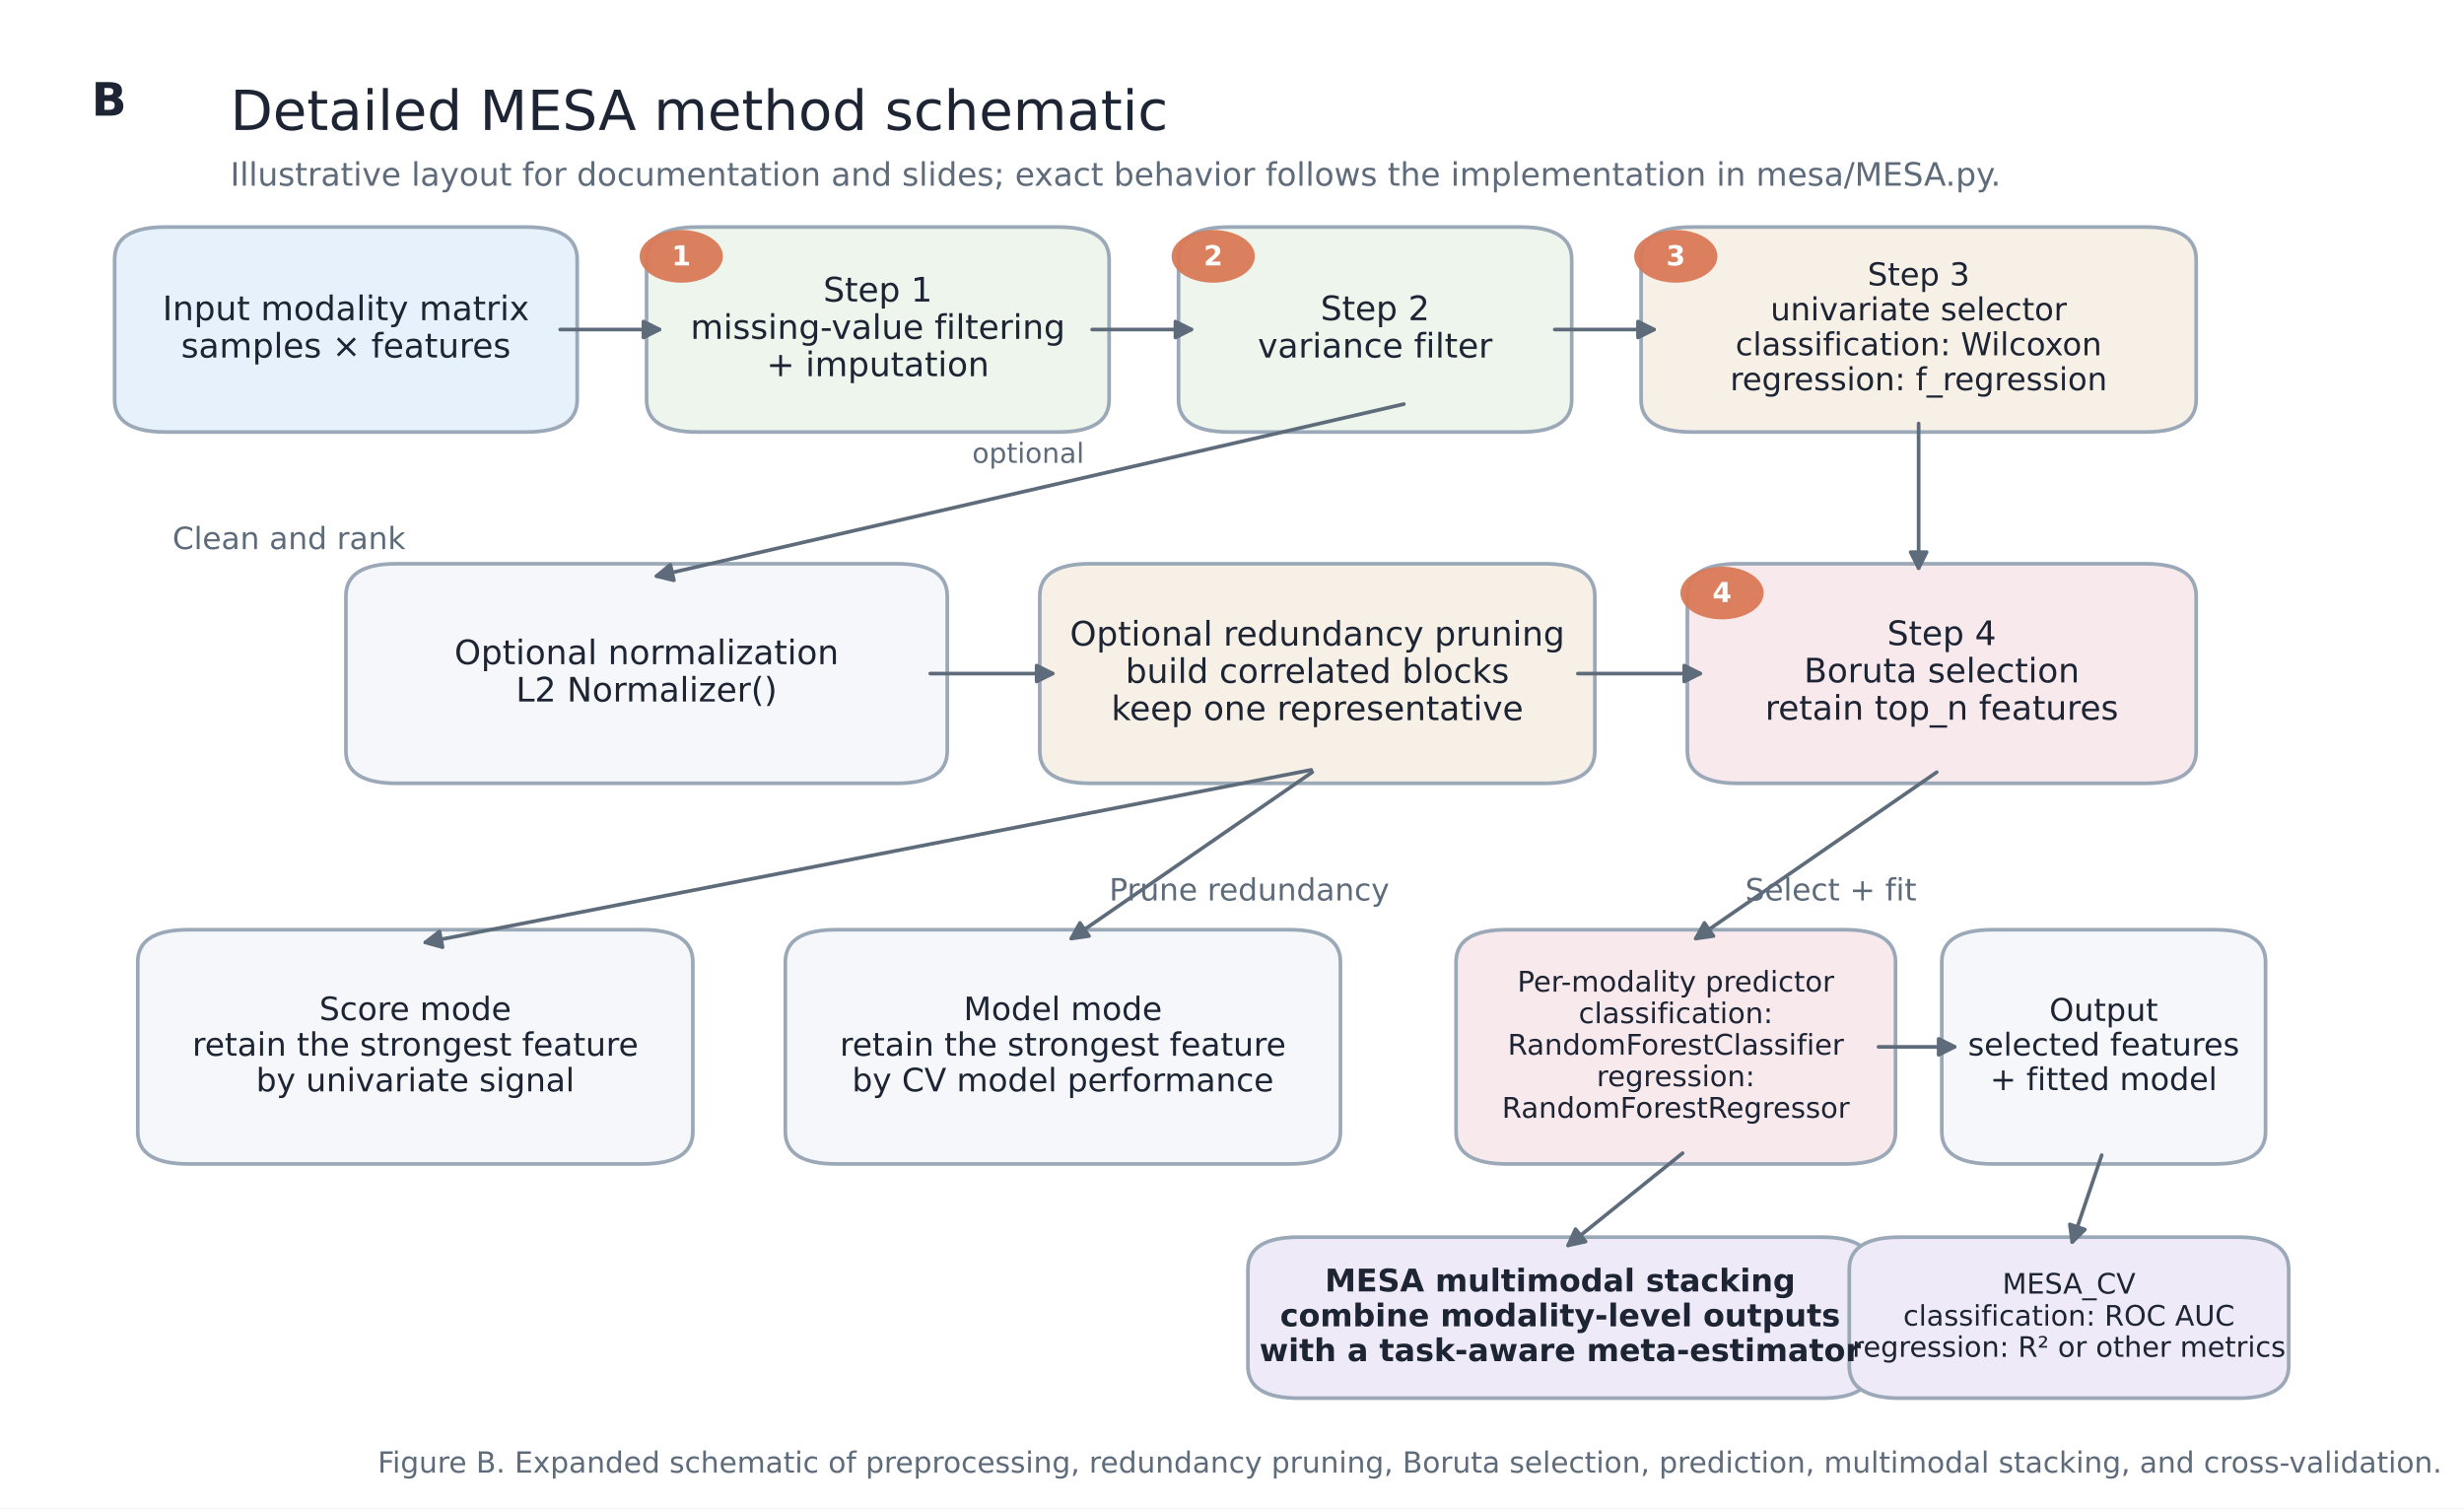
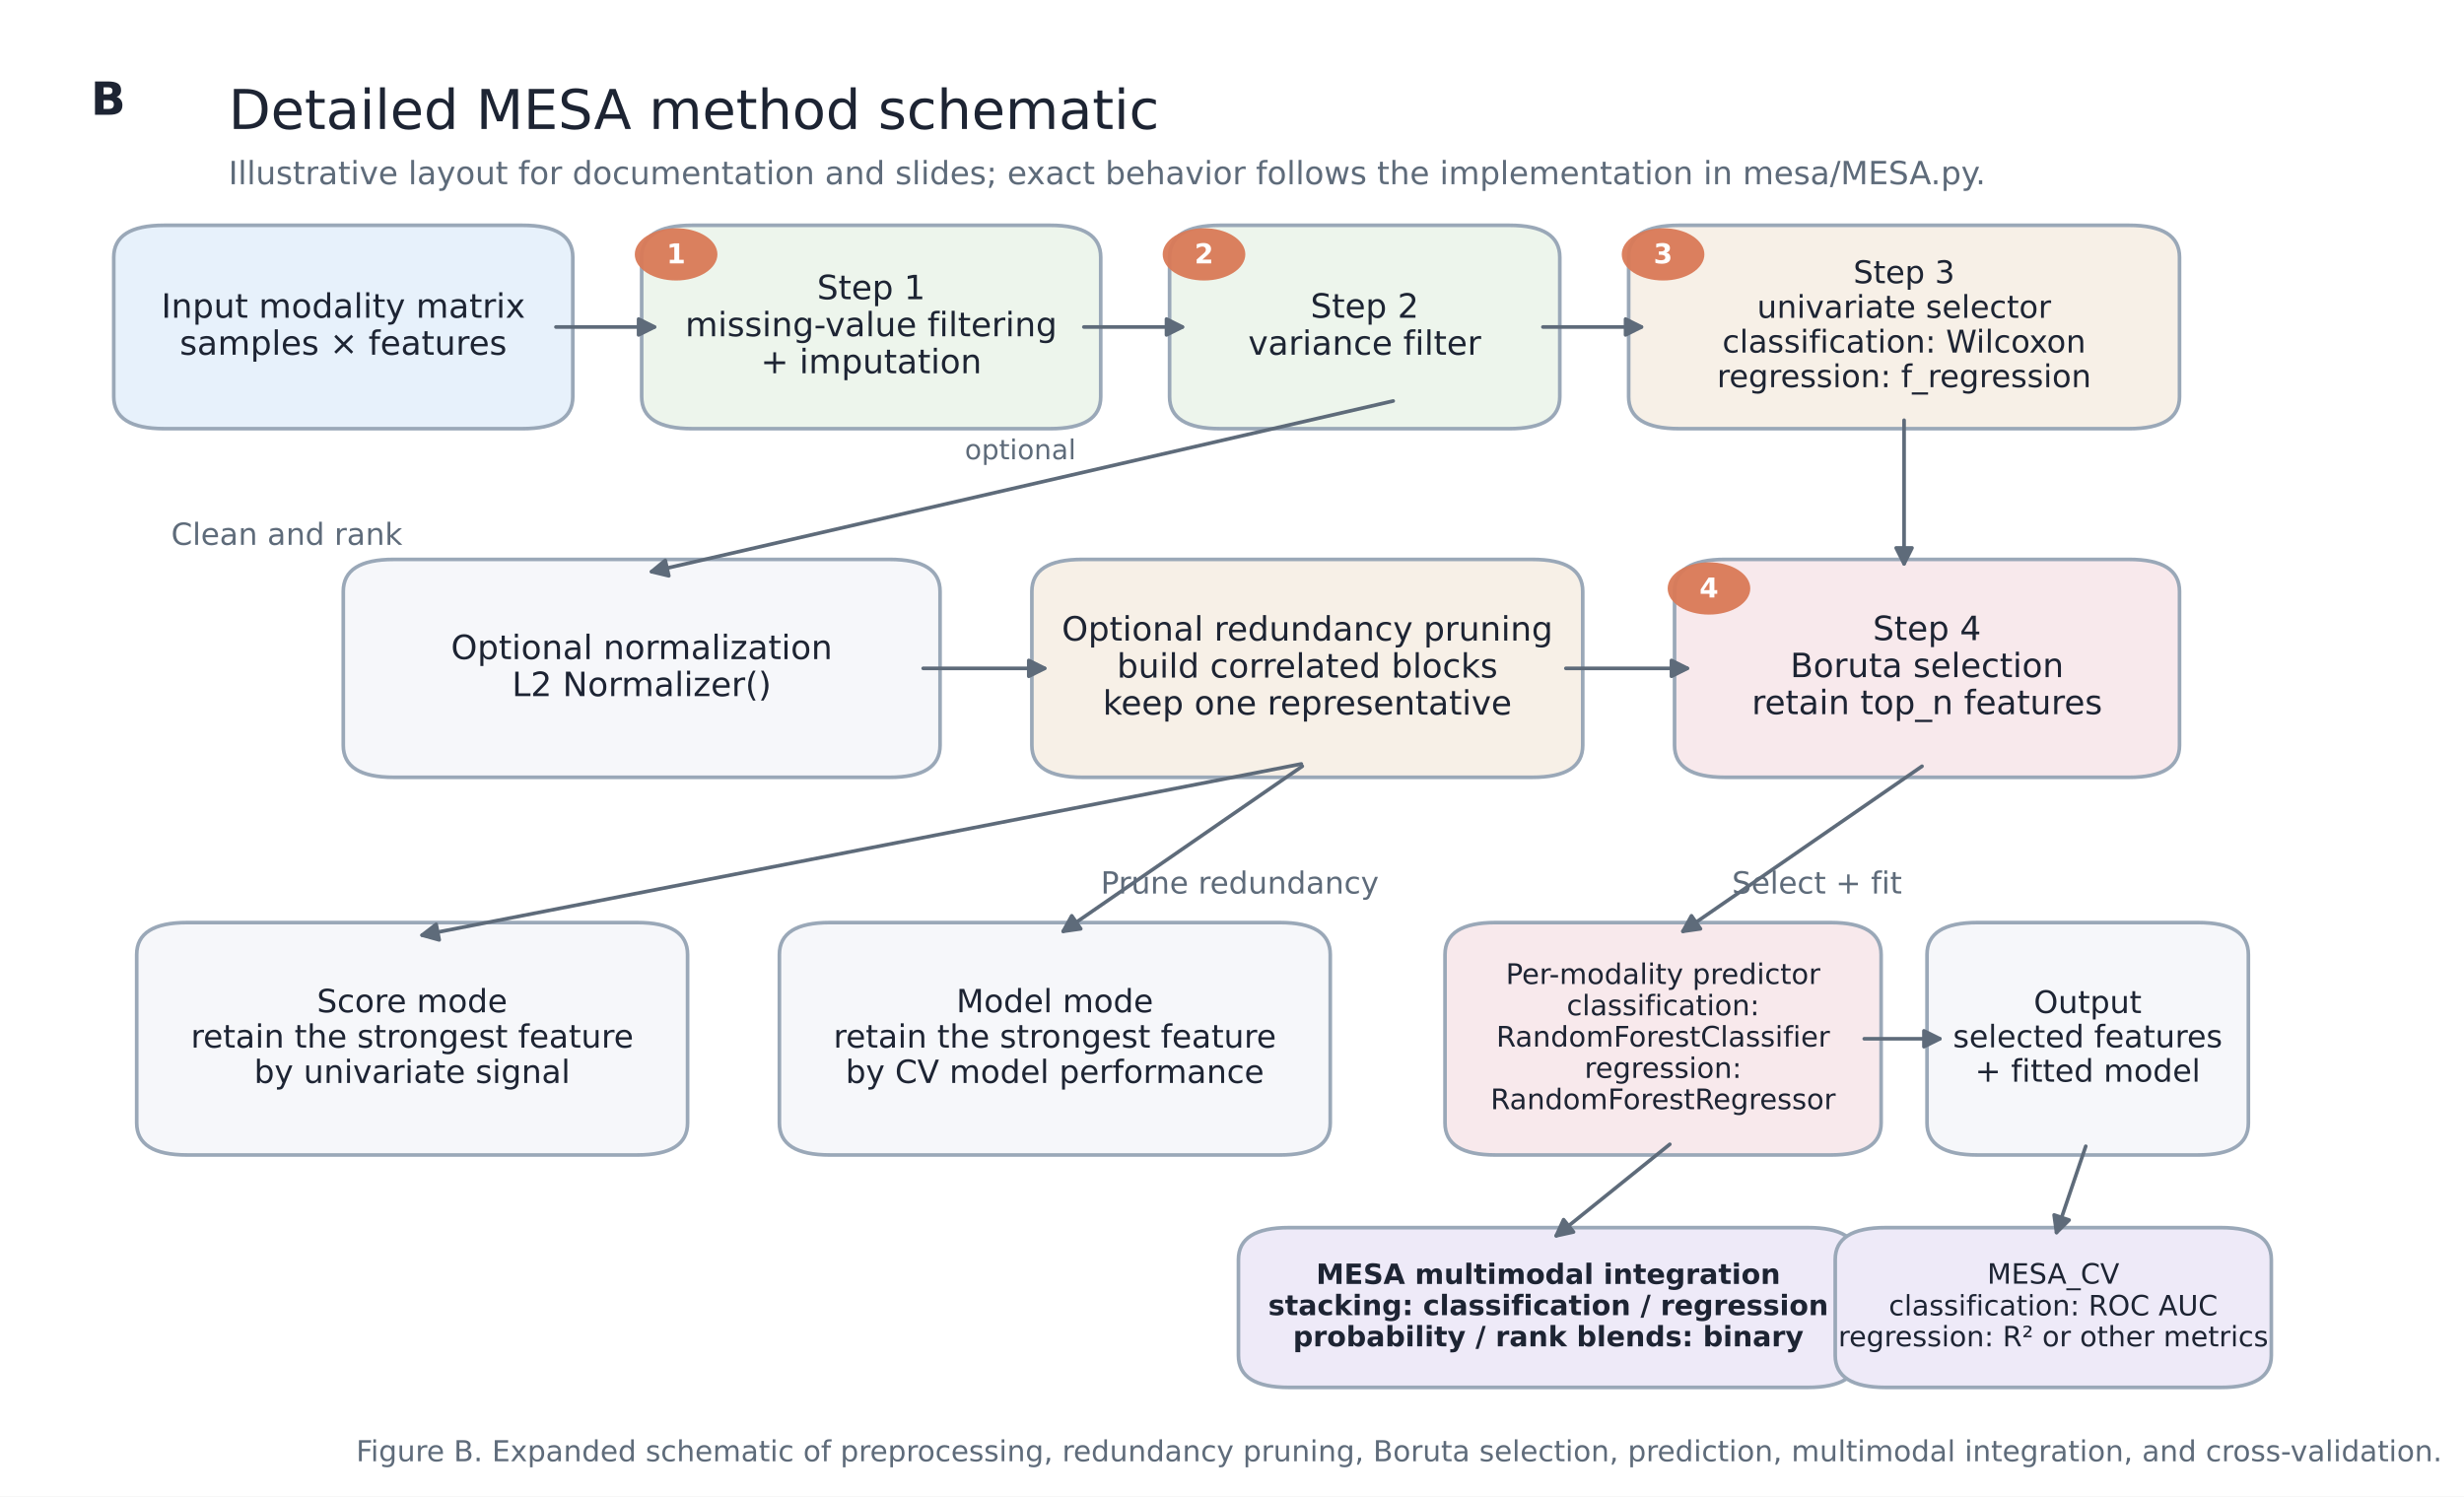
- <svg xmlns="http://www.w3.org/2000/svg" width="802.532pt" height="491.184pt" viewBox="0 0 802.532 491.184" version="1.1">
+ <svg xmlns="http://www.w3.org/2000/svg" width="808.669pt" height="491.184pt" viewBox="0 0 808.669 491.184" version="1.1">
  <defs>
    <style type="text/css">*{stroke-linejoin: round; stroke-linecap: butt}</style>
  </defs>
  <g id="figure_1">
    <g id="patch_1">
-       <path d="M 0 491.184  L 802.532 491.184  L 802.532 0  L 0 0  z " style="fill: #ffffff" />
+       <path d="M 0 491.184 L 808.669 491.184 L 808.669 0 L 0 0 z " style="fill: #ffffff" />
    </g>
    <g id="axes_1">
      <g id="patch_2">
-         <path d="M 53.905 140.7  L 171.419 140.7  Q 187.992 140.7 187.992 130.21  L 187.992 84.439  Q 187.992 73.95 171.419 73.95  L 53.905 73.95  Q 37.332 73.95 37.332 84.439  L 37.332 130.21  Q 37.332 140.7 53.905 140.7  z " clip-path="url(#p88dec23e9e)" style="fill: #e7f1fb; stroke: #9aa8b8; stroke-width: 1.2; stroke-linejoin: miter" />
+         <path d="M 53.905 140.7 L 171.419 140.7 Q 187.992 140.7 187.992 130.21 L 187.992 84.439 Q 187.992 73.95 171.419 73.95 L 53.905 73.95 Q 37.332 73.95 37.332 84.439 L 37.332 130.21 Q 37.332 140.7 53.905 140.7 z " clip-path="url(#p1c2350ceec)" style="fill: #e7f1fb; stroke: #9aa8b8; stroke-width: 1.2; stroke-linejoin: miter" />
      </g>
      <g id="patch_3">
-         <path d="M 227.164 140.7  L 344.678 140.7  Q 361.251 140.7 361.251 130.21  L 361.251 84.439  Q 361.251 73.95 344.678 73.95  L 227.164 73.95  Q 210.591 73.95 210.591 84.439  L 210.591 130.21  Q 210.591 140.7 227.164 140.7  z " clip-path="url(#p88dec23e9e)" style="fill: #edf5ec; stroke: #9aa8b8; stroke-width: 1.2; stroke-linejoin: miter" />
+         <path d="M 227.164 140.7 L 344.678 140.7 Q 361.251 140.7 361.251 130.21 L 361.251 84.439 Q 361.251 73.95 344.678 73.95 L 227.164 73.95 Q 210.591 73.95 210.591 84.439 L 210.591 130.21 Q 210.591 140.7 227.164 140.7 z " clip-path="url(#p1c2350ceec)" style="fill: #edf5ec; stroke: #9aa8b8; stroke-width: 1.2; stroke-linejoin: miter" />
      </g>
      <g id="patch_4">
-         <path d="M 400.423 140.7  L 495.338 140.7  Q 511.911 140.7 511.911 130.21  L 511.911 84.439  Q 511.911 73.95 495.338 73.95  L 400.423 73.95  Q 383.85 73.95 383.85 84.439  L 383.85 130.21  Q 383.85 140.7 400.423 140.7  z " clip-path="url(#p88dec23e9e)" style="fill: #edf5ec; stroke: #9aa8b8; stroke-width: 1.2; stroke-linejoin: miter" />
+         <path d="M 400.423 140.7 L 495.338 140.7 Q 511.911 140.7 511.911 130.21 L 511.911 84.439 Q 511.911 73.95 495.338 73.95 L 400.423 73.95 Q 383.85 73.95 383.85 84.439 L 383.85 130.21 Q 383.85 140.7 400.423 140.7 z " clip-path="url(#p1c2350ceec)" style="fill: #edf5ec; stroke: #9aa8b8; stroke-width: 1.2; stroke-linejoin: miter" />
      </g>
      <g id="patch_5">
-         <path d="M 551.083 140.7  L 698.729 140.7  Q 715.302 140.7 715.302 130.21  L 715.302 84.439  Q 715.302 73.95 698.729 73.95  L 551.083 73.95  Q 534.51 73.95 534.51 84.439  L 534.51 130.21  Q 534.51 140.7 551.083 140.7  z " clip-path="url(#p88dec23e9e)" style="fill: #f7f0e7; stroke: #9aa8b8; stroke-width: 1.2; stroke-linejoin: miter" />
+         <path d="M 551.083 140.7 L 698.729 140.7 Q 715.302 140.7 715.302 130.21 L 715.302 84.439 Q 715.302 73.95 698.729 73.95 L 551.083 73.95 Q 534.51 73.95 534.51 84.439 L 534.51 130.21 Q 534.51 140.7 551.083 140.7 z " clip-path="url(#p1c2350ceec)" style="fill: #f7f0e7; stroke: #9aa8b8; stroke-width: 1.2; stroke-linejoin: miter" />
      </g>
      <g id="patch_6">
-         <path d="M 129.235 255.128  L 291.947 255.128  Q 308.52 255.128 308.52 244.638  L 308.52 194.099  Q 308.52 183.61 291.947 183.61  L 129.235 183.61  Q 112.662 183.61 112.662 194.099  L 112.662 244.638  Q 112.662 255.128 129.235 255.128  z " clip-path="url(#p88dec23e9e)" style="fill: #f6f7fa; stroke: #9aa8b8; stroke-width: 1.2; stroke-linejoin: miter" />
+         <path d="M 129.235 255.128 L 291.947 255.128 Q 308.52 255.128 308.52 244.638 L 308.52 194.099 Q 308.52 183.61 291.947 183.61 L 129.235 183.61 Q 112.662 183.61 112.662 194.099 L 112.662 244.638 Q 112.662 255.128 129.235 255.128 z " clip-path="url(#p1c2350ceec)" style="fill: #f6f7fa; stroke: #9aa8b8; stroke-width: 1.2; stroke-linejoin: miter" />
      </g>
      <g id="patch_7">
-         <path d="M 355.225 255.128  L 502.871 255.128  Q 519.444 255.128 519.444 244.638  L 519.444 194.099  Q 519.444 183.61 502.871 183.61  L 355.225 183.61  Q 338.652 183.61 338.652 194.099  L 338.652 244.638  Q 338.652 255.128 355.225 255.128  z " clip-path="url(#p88dec23e9e)" style="fill: #f7f0e7; stroke: #9aa8b8; stroke-width: 1.2; stroke-linejoin: miter" />
+         <path d="M 355.225 255.128 L 502.871 255.128 Q 519.444 255.128 519.444 244.638 L 519.444 194.099 Q 519.444 183.61 502.871 183.61 L 355.225 183.61 Q 338.652 183.61 338.652 194.099 L 338.652 244.638 Q 338.652 255.128 355.225 255.128 z " clip-path="url(#p1c2350ceec)" style="fill: #f7f0e7; stroke: #9aa8b8; stroke-width: 1.2; stroke-linejoin: miter" />
      </g>
      <g id="patch_8">
-         <path d="M 566.149 255.128  L 698.729 255.128  Q 715.302 255.128 715.302 244.638  L 715.302 194.099  Q 715.302 183.61 698.729 183.61  L 566.149 183.61  Q 549.576 183.61 549.576 194.099  L 549.576 244.638  Q 549.576 255.128 566.149 255.128  z " clip-path="url(#p88dec23e9e)" style="fill: #f8e9ec; stroke: #9aa8b8; stroke-width: 1.2; stroke-linejoin: miter" />
+         <path d="M 566.149 255.128 L 698.729 255.128 Q 715.302 255.128 715.302 244.638 L 715.302 194.099 Q 715.302 183.61 698.729 183.61 L 566.149 183.61 Q 549.576 183.61 549.576 194.099 L 549.576 244.638 Q 549.576 255.128 566.149 255.128 z " clip-path="url(#p1c2350ceec)" style="fill: #f8e9ec; stroke: #9aa8b8; stroke-width: 1.2; stroke-linejoin: miter" />
      </g>
      <g id="patch_9">
-         <path d="M 61.438 379.092  L 209.084 379.092  Q 225.657 379.092 225.657 368.602  L 225.657 313.295  Q 225.657 302.806 209.084 302.806  L 61.438 302.806  Q 44.865 302.806 44.865 313.295  L 44.865 368.602  Q 44.865 379.092 61.438 379.092  z " clip-path="url(#p88dec23e9e)" style="fill: #f6f7fa; stroke: #9aa8b8; stroke-width: 1.2; stroke-linejoin: miter" />
+         <path d="M 61.438 379.092 L 209.084 379.092 Q 225.657 379.092 225.657 368.602 L 225.657 313.295 Q 225.657 302.806 209.084 302.806 L 61.438 302.806 Q 44.865 302.806 44.865 313.295 L 44.865 368.602 Q 44.865 379.092 61.438 379.092 z " clip-path="url(#p1c2350ceec)" style="fill: #f6f7fa; stroke: #9aa8b8; stroke-width: 1.2; stroke-linejoin: miter" />
      </g>
      <g id="patch_10">
-         <path d="M 272.362 379.092  L 420.008 379.092  Q 436.581 379.092 436.581 368.602  L 436.581 313.295  Q 436.581 302.806 420.008 302.806  L 272.362 302.806  Q 255.789 302.806 255.789 313.295  L 255.789 368.602  Q 255.789 379.092 272.362 379.092  z " clip-path="url(#p88dec23e9e)" style="fill: #f6f7fa; stroke: #9aa8b8; stroke-width: 1.2; stroke-linejoin: miter" />
+         <path d="M 272.362 379.092 L 420.008 379.092 Q 436.581 379.092 436.581 368.602 L 436.581 313.295 Q 436.581 302.806 420.008 302.806 L 272.362 302.806 Q 255.789 302.806 255.789 313.295 L 255.789 368.602 Q 255.789 379.092 272.362 379.092 z " clip-path="url(#p1c2350ceec)" style="fill: #f6f7fa; stroke: #9aa8b8; stroke-width: 1.2; stroke-linejoin: miter" />
      </g>
      <g id="patch_11">
-         <path d="M 490.819 379.092  L 600.8 379.092  Q 617.373 379.092 617.373 368.602  L 617.373 313.295  Q 617.373 302.806 600.8 302.806  L 490.819 302.806  Q 474.246 302.806 474.246 313.295  L 474.246 368.602  Q 474.246 379.092 490.819 379.092  z " clip-path="url(#p88dec23e9e)" style="fill: #f8e9ec; stroke: #9aa8b8; stroke-width: 1.2; stroke-linejoin: miter" />
+         <path d="M 490.819 379.092 L 600.8 379.092 Q 617.373 379.092 617.373 368.602 L 617.373 313.295 Q 617.373 302.806 600.8 302.806 L 490.819 302.806 Q 474.246 302.806 474.246 313.295 L 474.246 368.602 Q 474.246 379.092 490.819 379.092 z " clip-path="url(#p1c2350ceec)" style="fill: #f8e9ec; stroke: #9aa8b8; stroke-width: 1.2; stroke-linejoin: miter" />
      </g>
      <g id="patch_12">
-         <path d="M 649.012 379.092  L 721.328 379.092  Q 737.901 379.092 737.901 368.602  L 737.901 313.295  Q 737.901 302.806 721.328 302.806  L 649.012 302.806  Q 632.439 302.806 632.439 313.295  L 632.439 368.602  Q 632.439 379.092 649.012 379.092  z " clip-path="url(#p88dec23e9e)" style="fill: #f6f7fa; stroke: #9aa8b8; stroke-width: 1.2; stroke-linejoin: miter" />
+         <path d="M 649.012 379.092 L 721.328 379.092 Q 737.901 379.092 737.901 368.602 L 737.901 313.295 Q 737.901 302.806 721.328 302.806 L 649.012 302.806 Q 632.439 302.806 632.439 313.295 L 632.439 368.602 Q 632.439 379.092 649.012 379.092 z " clip-path="url(#p1c2350ceec)" style="fill: #f6f7fa; stroke: #9aa8b8; stroke-width: 1.2; stroke-linejoin: miter" />
      </g>
      <g id="patch_13">
-         <path d="M 423.022 455.377  L 593.267 455.377  Q 609.84 455.377 609.84 444.888  L 609.84 413.42  Q 609.84 402.931 593.267 402.931  L 423.022 402.931  Q 406.449 402.931 406.449 413.42  L 406.449 444.888  Q 406.449 455.377 423.022 455.377  z " clip-path="url(#p88dec23e9e)" style="fill: #eeeaf8; stroke: #9aa8b8; stroke-width: 1.2; stroke-linejoin: miter" />
+         <path d="M 423.022 455.377 L 593.267 455.377 Q 609.84 455.377 609.84 444.888 L 609.84 413.42 Q 609.84 402.931 593.267 402.931 L 423.022 402.931 Q 406.449 402.931 406.449 413.42 L 406.449 444.888 Q 406.449 455.377 423.022 455.377 z " clip-path="url(#p1c2350ceec)" style="fill: #eeeaf8; stroke: #9aa8b8; stroke-width: 1.2; stroke-linejoin: miter" />
      </g>
      <g id="patch_14">
-         <path d="M 618.88 455.377  L 728.861 455.377  Q 745.434 455.377 745.434 444.888  L 745.434 413.42  Q 745.434 402.931 728.861 402.931  L 618.88 402.931  Q 602.307 402.931 602.307 413.42  L 602.307 444.888  Q 602.307 455.377 618.88 455.377  z " clip-path="url(#p88dec23e9e)" style="fill: #eeeaf8; stroke: #9aa8b8; stroke-width: 1.2; stroke-linejoin: miter" />
+         <path d="M 618.88 455.377 L 728.861 455.377 Q 745.434 455.377 745.434 444.888 L 745.434 413.42 Q 745.434 402.931 728.861 402.931 L 618.88 402.931 Q 602.307 402.931 602.307 413.42 L 602.307 444.888 Q 602.307 455.377 618.88 455.377 z " clip-path="url(#p1c2350ceec)" style="fill: #eeeaf8; stroke: #9aa8b8; stroke-width: 1.2; stroke-linejoin: miter" />
      </g>
      <g id="patch_15">
-         <path d="M 221.891 92.068  C 225.486 92.068 228.936 91.163 231.478 89.554  C 234.021 87.945 235.45 85.761 235.45 83.485  C 235.45 81.209 234.021 79.026 231.478 77.417  C 228.936 75.808 225.486 74.903 221.891 74.903  C 218.295 74.903 214.845 75.808 212.303 77.417  C 209.76 79.026 208.331 81.209 208.331 83.485  C 208.331 85.761 209.76 87.945 212.303 89.554  C 214.845 91.163 218.295 92.068 221.891 92.068  z " clip-path="url(#p88dec23e9e)" style="fill: #d97a57; opacity: 0.95" />
+         <path d="M 221.891 92.068 C 225.486 92.068 228.936 91.163 231.478 89.554 C 234.021 87.945 235.45 85.761 235.45 83.485 C 235.45 81.209 234.021 79.026 231.478 77.417 C 228.936 75.808 225.486 74.903 221.891 74.903 C 218.295 74.903 214.845 75.808 212.303 77.417 C 209.76 79.026 208.331 81.209 208.331 83.485 C 208.331 85.761 209.76 87.945 212.303 89.554 C 214.845 91.163 218.295 92.068 221.891 92.068 z " clip-path="url(#p1c2350ceec)" style="fill: #d97a57; opacity: 0.95" />
      </g>
      <g id="patch_16">
-         <path d="M 395.149 92.068  C 398.745 92.068 402.195 91.163 404.737 89.554  C 407.28 87.945 408.709 85.761 408.709 83.485  C 408.709 81.209 407.28 79.026 404.737 77.417  C 402.195 75.808 398.745 74.903 395.149 74.903  C 391.554 74.903 388.104 75.808 385.562 77.417  C 383.019 79.026 381.59 81.209 381.59 83.485  C 381.59 85.761 383.019 87.945 385.562 89.554  C 388.104 91.163 391.554 92.068 395.149 92.068  z " clip-path="url(#p88dec23e9e)" style="fill: #d97a57; opacity: 0.95" />
+         <path d="M 395.149 92.068 C 398.745 92.068 402.195 91.163 404.737 89.554 C 407.28 87.945 408.709 85.761 408.709 83.485 C 408.709 81.209 407.28 79.026 404.737 77.417 C 402.195 75.808 398.745 74.903 395.149 74.903 C 391.554 74.903 388.104 75.808 385.562 77.417 C 383.019 79.026 381.59 81.209 381.59 83.485 C 381.59 85.761 383.019 87.945 385.562 89.554 C 388.104 91.163 391.554 92.068 395.149 92.068 z " clip-path="url(#p1c2350ceec)" style="fill: #d97a57; opacity: 0.95" />
      </g>
      <g id="patch_17">
-         <path d="M 545.809 92.068  C 549.405 92.068 552.855 91.163 555.397 89.554  C 557.94 87.945 559.369 85.761 559.369 83.485  C 559.369 81.209 557.94 79.026 555.397 77.417  C 552.855 75.808 549.405 74.903 545.809 74.903  C 542.214 74.903 538.764 75.808 536.222 77.417  C 533.679 79.026 532.25 81.209 532.25 83.485  C 532.25 85.761 533.679 87.945 536.222 89.554  C 538.764 91.163 542.214 92.068 545.809 92.068  z " clip-path="url(#p88dec23e9e)" style="fill: #d97a57; opacity: 0.95" />
+         <path d="M 545.809 92.068 C 549.405 92.068 552.855 91.163 555.397 89.554 C 557.94 87.945 559.369 85.761 559.369 83.485 C 559.369 81.209 557.94 79.026 555.397 77.417 C 552.855 75.808 549.405 74.903 545.809 74.903 C 542.214 74.903 538.764 75.808 536.222 77.417 C 533.679 79.026 532.25 81.209 532.25 83.485 C 532.25 85.761 533.679 87.945 536.222 89.554 C 538.764 91.163 542.214 92.068 545.809 92.068 z " clip-path="url(#p1c2350ceec)" style="fill: #d97a57; opacity: 0.95" />
      </g>
      <g id="patch_18">
-         <path d="M 560.875 201.728  C 564.471 201.728 567.921 200.824 570.463 199.214  C 573.006 197.605 574.435 195.422 574.435 193.146  C 574.435 190.87 573.006 188.687 570.463 187.077  C 567.921 185.468 564.471 184.564 560.875 184.564  C 557.28 184.564 553.83 185.468 551.288 187.077  C 548.745 188.687 547.316 190.87 547.316 193.146  C 547.316 195.422 548.745 197.605 551.288 199.214  C 553.83 200.824 557.28 201.728 560.875 201.728  z " clip-path="url(#p88dec23e9e)" style="fill: #d97a57; opacity: 0.95" />
+         <path d="M 560.875 201.728 C 564.471 201.728 567.921 200.824 570.463 199.214 C 573.006 197.605 574.435 195.422 574.435 193.146 C 574.435 190.87 573.006 188.687 570.463 187.077 C 567.921 185.468 564.471 184.564 560.875 184.564 C 557.28 184.564 553.83 185.468 551.288 187.077 C 548.745 188.687 547.316 190.87 547.316 193.146 C 547.316 195.422 548.745 197.605 551.288 199.214 C 553.83 200.824 557.28 201.728 560.875 201.728 z " clip-path="url(#p1c2350ceec)" style="fill: #d97a57; opacity: 0.95" />
      </g>
      <g id="patch_19">
-         <path d="M 182.459 107.325  Q 199.292 107.325 214.784 107.325  " clip-path="url(#p88dec23e9e)" style="fill: none; stroke: #5e6b7a; stroke-width: 1.2; stroke-linecap: round" />
-         <path d="M 209.584 104.725  L 214.784 107.325  L 209.584 109.925  z " clip-path="url(#p88dec23e9e)" style="fill: #5e6b7a; stroke: #5e6b7a; stroke-width: 1.2; stroke-linecap: round" />
+         <path d="M 182.459 107.325 Q 199.292 107.325 214.784 107.325 " clip-path="url(#p1c2350ceec)" style="fill: none; stroke: #5e6b7a; stroke-width: 1.2; stroke-linecap: round" />
+         <path d="M 209.584 104.725 L 214.784 107.325 L 209.584 109.925 z " clip-path="url(#p1c2350ceec)" style="fill: #5e6b7a; stroke: #5e6b7a; stroke-width: 1.2; stroke-linecap: round" />
      </g>
      <g id="patch_20">
-         <path d="M 355.718 107.325  Q 372.551 107.325 388.043 107.325  " clip-path="url(#p88dec23e9e)" style="fill: none; stroke: #5e6b7a; stroke-width: 1.2; stroke-linecap: round" />
-         <path d="M 382.843 104.725  L 388.043 107.325  L 382.843 109.925  z " clip-path="url(#p88dec23e9e)" style="fill: #5e6b7a; stroke: #5e6b7a; stroke-width: 1.2; stroke-linecap: round" />
+         <path d="M 355.718 107.325 Q 372.551 107.325 388.043 107.325 " clip-path="url(#p1c2350ceec)" style="fill: none; stroke: #5e6b7a; stroke-width: 1.2; stroke-linecap: round" />
+         <path d="M 382.843 104.725 L 388.043 107.325 L 382.843 109.925 z " clip-path="url(#p1c2350ceec)" style="fill: #5e6b7a; stroke: #5e6b7a; stroke-width: 1.2; stroke-linecap: round" />
      </g>
      <g id="patch_21">
-         <path d="M 506.378 107.325  Q 523.211 107.325 538.703 107.325  " clip-path="url(#p88dec23e9e)" style="fill: none; stroke: #5e6b7a; stroke-width: 1.2; stroke-linecap: round" />
-         <path d="M 533.503 104.725  L 538.703 107.325  L 533.503 109.925  z " clip-path="url(#p88dec23e9e)" style="fill: #5e6b7a; stroke: #5e6b7a; stroke-width: 1.2; stroke-linecap: round" />
+         <path d="M 506.378 107.325 Q 523.211 107.325 538.703 107.325 " clip-path="url(#p1c2350ceec)" style="fill: none; stroke: #5e6b7a; stroke-width: 1.2; stroke-linecap: round" />
+         <path d="M 533.503 104.725 L 538.703 107.325 L 533.503 109.925 z " clip-path="url(#p1c2350ceec)" style="fill: #5e6b7a; stroke: #5e6b7a; stroke-width: 1.2; stroke-linecap: round" />
      </g>
      <g id="patch_22">
-         <path d="M 624.906 137.932  Q 624.906 162.156 624.906 185.038  " clip-path="url(#p88dec23e9e)" style="fill: none; stroke: #5e6b7a; stroke-width: 1.2; stroke-linecap: round" />
-         <path d="M 627.506 179.838  L 624.906 185.038  L 622.306 179.838  z " clip-path="url(#p88dec23e9e)" style="fill: #5e6b7a; stroke: #5e6b7a; stroke-width: 1.2; stroke-linecap: round" />
+         <path d="M 624.906 137.932 Q 624.906 162.156 624.906 185.038 " clip-path="url(#p1c2350ceec)" style="fill: none; stroke: #5e6b7a; stroke-width: 1.2; stroke-linecap: round" />
+         <path d="M 627.506 179.838 L 624.906 185.038 L 622.306 179.838 z " clip-path="url(#p1c2350ceec)" style="fill: #5e6b7a; stroke: #5e6b7a; stroke-width: 1.2; stroke-linecap: round" />
      </g>
      <g id="patch_23">
-         <path d="M 457.234 131.612  Q 334.885 159.771 213.844 187.629  " clip-path="url(#p88dec23e9e)" style="fill: none; stroke: #5e6b7a; stroke-width: 1.2; stroke-linecap: round" />
-         <path d="M 219.495 188.997  L 213.844 187.629  L 218.329 183.929  z " clip-path="url(#p88dec23e9e)" style="fill: #5e6b7a; stroke: #5e6b7a; stroke-width: 1.2; stroke-linecap: round" />
+         <path d="M 457.234 131.612 Q 334.885 159.771 213.844 187.629 " clip-path="url(#p1c2350ceec)" style="fill: none; stroke: #5e6b7a; stroke-width: 1.2; stroke-linecap: round" />
+         <path d="M 219.495 188.997 L 213.844 187.629 L 218.329 183.929 z " clip-path="url(#p1c2350ceec)" style="fill: #5e6b7a; stroke: #5e6b7a; stroke-width: 1.2; stroke-linecap: round" />
      </g>
      <g id="patch_24">
-         <path d="M 302.987 219.369  Q 323.585 219.369 342.842 219.369  " clip-path="url(#p88dec23e9e)" style="fill: none; stroke: #5e6b7a; stroke-width: 1.2; stroke-linecap: round" />
-         <path d="M 337.642 216.769  L 342.842 219.369  L 337.642 221.969  z " clip-path="url(#p88dec23e9e)" style="fill: #5e6b7a; stroke: #5e6b7a; stroke-width: 1.2; stroke-linecap: round" />
+         <path d="M 302.987 219.369 Q 323.585 219.369 342.842 219.369 " clip-path="url(#p1c2350ceec)" style="fill: none; stroke: #5e6b7a; stroke-width: 1.2; stroke-linecap: round" />
+         <path d="M 337.642 216.769 L 342.842 219.369 L 337.642 221.969 z " clip-path="url(#p1c2350ceec)" style="fill: #5e6b7a; stroke: #5e6b7a; stroke-width: 1.2; stroke-linecap: round" />
      </g>
      <g id="patch_25">
-         <path d="M 513.911 219.369  Q 534.509 219.369 553.766 219.369  " clip-path="url(#p88dec23e9e)" style="fill: none; stroke: #5e6b7a; stroke-width: 1.2; stroke-linecap: round" />
-         <path d="M 548.566 216.769  L 553.766 219.369  L 548.566 221.969  z " clip-path="url(#p88dec23e9e)" style="fill: #5e6b7a; stroke: #5e6b7a; stroke-width: 1.2; stroke-linecap: round" />
+         <path d="M 513.911 219.369 Q 534.509 219.369 553.766 219.369 " clip-path="url(#p1c2350ceec)" style="fill: none; stroke: #5e6b7a; stroke-width: 1.2; stroke-linecap: round" />
+         <path d="M 548.566 216.769 L 553.766 219.369 L 548.566 221.969 z " clip-path="url(#p1c2350ceec)" style="fill: #5e6b7a; stroke: #5e6b7a; stroke-width: 1.2; stroke-linecap: round" />
      </g>
      <g id="patch_26">
-         <path d="M 427.089 250.741  Q 282.157 278.966 138.542 306.935  " clip-path="url(#p88dec23e9e)" style="fill: none; stroke: #5e6b7a; stroke-width: 1.2; stroke-linecap: round" />
-         <path d="M 144.143 308.493  L 138.542 306.935  L 143.149 303.389  z " clip-path="url(#p88dec23e9e)" style="fill: #5e6b7a; stroke: #5e6b7a; stroke-width: 1.2; stroke-linecap: round" />
+         <path d="M 427.089 250.741 Q 282.157 278.966 138.542 306.935 " clip-path="url(#p1c2350ceec)" style="fill: none; stroke: #5e6b7a; stroke-width: 1.2; stroke-linecap: round" />
+         <path d="M 144.143 308.493 L 138.542 306.935 L 143.149 303.389 z " clip-path="url(#p1c2350ceec)" style="fill: #5e6b7a; stroke: #5e6b7a; stroke-width: 1.2; stroke-linecap: round" />
      </g>
      <g id="patch_27">
-         <path d="M 427.402 251.497  Q 387.617 278.966 348.937 305.674  " clip-path="url(#p88dec23e9e)" style="fill: none; stroke: #5e6b7a; stroke-width: 1.2; stroke-linecap: round" />
-         <path d="M 354.694 304.859  L 348.937 305.674  L 351.739 300.579  z " clip-path="url(#p88dec23e9e)" style="fill: #5e6b7a; stroke: #5e6b7a; stroke-width: 1.2; stroke-linecap: round" />
+         <path d="M 427.402 251.497 Q 387.617 278.966 348.937 305.674 " clip-path="url(#p1c2350ceec)" style="fill: none; stroke: #5e6b7a; stroke-width: 1.2; stroke-linecap: round" />
+         <path d="M 354.694 304.859 L 348.937 305.674 L 351.739 300.579 z " clip-path="url(#p1c2350ceec)" style="fill: #5e6b7a; stroke: #5e6b7a; stroke-width: 1.2; stroke-linecap: round" />
      </g>
      <g id="patch_28">
-         <path d="M 630.793 251.497  Q 591.008 278.966 552.328 305.674  " clip-path="url(#p88dec23e9e)" style="fill: none; stroke: #5e6b7a; stroke-width: 1.2; stroke-linecap: round" />
-         <path d="M 558.085 304.859  L 552.328 305.674  L 555.13 300.579  z " clip-path="url(#p88dec23e9e)" style="fill: #5e6b7a; stroke: #5e6b7a; stroke-width: 1.2; stroke-linecap: round" />
+         <path d="M 630.793 251.497 Q 591.008 278.966 552.328 305.674 " clip-path="url(#p1c2350ceec)" style="fill: none; stroke: #5e6b7a; stroke-width: 1.2; stroke-linecap: round" />
+         <path d="M 558.085 304.859 L 552.328 305.674 L 555.13 300.579 z " clip-path="url(#p1c2350ceec)" style="fill: #5e6b7a; stroke: #5e6b7a; stroke-width: 1.2; stroke-linecap: round" />
      </g>
      <g id="patch_29">
-         <path d="M 611.837 340.949  Q 624.904 340.949 636.628 340.949  " clip-path="url(#p88dec23e9e)" style="fill: none; stroke: #5e6b7a; stroke-width: 1.2; stroke-linecap: round" />
-         <path d="M 631.428 338.349  L 636.628 340.949  L 631.428 343.549  z " clip-path="url(#p88dec23e9e)" style="fill: #5e6b7a; stroke: #5e6b7a; stroke-width: 1.2; stroke-linecap: round" />
+         <path d="M 611.837 340.949 Q 624.904 340.949 636.628 340.949 " clip-path="url(#p1c2350ceec)" style="fill: none; stroke: #5e6b7a; stroke-width: 1.2; stroke-linecap: round" />
+         <path d="M 631.428 338.349 L 636.628 340.949 L 631.428 343.549 z " clip-path="url(#p1c2350ceec)" style="fill: #5e6b7a; stroke: #5e6b7a; stroke-width: 1.2; stroke-linecap: round" />
      </g>
      <g id="patch_30">
-         <path d="M 548.021 375.576  Q 528.86 391.011 510.745 405.604  " clip-path="url(#p88dec23e9e)" style="fill: none; stroke: #5e6b7a; stroke-width: 1.2; stroke-linecap: round" />
-         <path d="M 516.425 404.367  L 510.745 405.604  L 513.163 400.317  z " clip-path="url(#p88dec23e9e)" style="fill: #5e6b7a; stroke: #5e6b7a; stroke-width: 1.2; stroke-linecap: round" />
+         <path d="M 548.021 375.576 Q 528.86 391.011 510.745 405.604 " clip-path="url(#p1c2350ceec)" style="fill: none; stroke: #5e6b7a; stroke-width: 1.2; stroke-linecap: round" />
+         <path d="M 516.425 404.367 L 510.745 405.604 L 513.163 400.317 z " clip-path="url(#p1c2350ceec)" style="fill: #5e6b7a; stroke: #5e6b7a; stroke-width: 1.2; stroke-linecap: round" />
      </g>
      <g id="patch_31">
-         <path d="M 684.529 376.218  Q 679.52 391.011 674.942 404.533  " clip-path="url(#p88dec23e9e)" style="fill: none; stroke: #5e6b7a; stroke-width: 1.2; stroke-linecap: round" />
-         <path d="M 679.072 400.442  L 674.942 404.533  L 674.147 398.774  z " clip-path="url(#p88dec23e9e)" style="fill: #5e6b7a; stroke: #5e6b7a; stroke-width: 1.2; stroke-linecap: round" />
+         <path d="M 684.529 376.218 Q 679.52 391.011 674.942 404.533 " clip-path="url(#p1c2350ceec)" style="fill: none; stroke: #5e6b7a; stroke-width: 1.2; stroke-linecap: round" />
+         <path d="M 679.072 400.442 L 674.942 404.533 L 674.147 398.774 z " clip-path="url(#p1c2350ceec)" style="fill: #5e6b7a; stroke: #5e6b7a; stroke-width: 1.2; stroke-linecap: round" />
      </g>
      <g id="text_1">
        <text style="font-weight: 700; font-size: 15px; font-family: 'DejaVu Sans'; text-anchor: start; fill: #1d2433" x="29.799" y="37.669" transform="rotate(-0 29.799 37.66902)">B</text>
      </g>
      <g id="text_2">
        <text style="font-size: 18px; font-family: 'DejaVu Sans'; text-anchor: start; fill: #1d2433" x="74.997" y="42.332" transform="rotate(-0 74.997 42.33247)">Detailed MESA method schematic</text>
      </g>
      <g id="text_3">
        <text style="font-size: 10.5px; font-family: 'DejaVu Sans'; text-anchor: start; fill: #5e6b7a" x="74.997" y="60.473" transform="rotate(-0 74.997 60.47284)">Illustrative layout for documentation and slides; exact behavior follows the implementation in mesa/MESA.py.</text>
      </g>
      <g id="text_4">
        <text style="font-size: 11px; font-family: 'DejaVu Sans'; fill: #1d2433" transform="translate(52.94403 104.2847)">Input modality matrix</text>
        <text style="font-size: 11px; font-family: 'DejaVu Sans'; fill: #1d2433" transform="translate(58.97598 116.4352)">samples × features</text>
      </g>
      <g id="text_5">
        <text style="font-size: 11px; font-family: 'DejaVu Sans'; fill: #1d2433" transform="translate(268.15 98.20952)">Step 1</text>
        <text style="font-size: 11px; font-family: 'DejaVu Sans'; fill: #1d2433" transform="translate(224.8899 110.36)">missing-value filtering</text>
        <text style="font-size: 11px; font-family: 'DejaVu Sans'; fill: #1d2433" transform="translate(249.6399 122.5104)">+ imputation</text>
      </g>
      <g id="text_6">
        <text style="font-size: 11px; font-family: 'DejaVu Sans'; fill: #1d2433" transform="translate(430.1095 104.2847)">Step 2</text>
        <text style="font-size: 11px; font-family: 'DejaVu Sans'; fill: #1d2433" transform="translate(409.6598 116.4352)">variance filter</text>
      </g>
      <g id="text_7">
        <text style="font-size: 10.3px; font-family: 'DejaVu Sans'; fill: #1d2433" transform="translate(608.2659 92.95773)">Step 3</text>
        <text style="font-size: 10.3px; font-family: 'DejaVu Sans'; fill: #1d2433" transform="translate(576.6449 104.335)">univariate selector</text>
        <text style="font-size: 10.3px; font-family: 'DejaVu Sans'; fill: #1d2433" transform="translate(565.2618 115.7122)">classification: Wilcoxon</text>
        <text style="font-size: 10.3px; font-family: 'DejaVu Sans'; fill: #1d2433" transform="translate(563.5043 127.0894)">regression: f_regression</text>
      </g>
      <g id="text_8">
        <text style="font-size: 11px; font-family: 'DejaVu Sans'; fill: #1d2433" transform="translate(147.9967 216.329)">Optional normalization</text>
        <text style="font-size: 11px; font-family: 'DejaVu Sans'; fill: #1d2433" transform="translate(168.027 228.4794)">L2 Normalizer()</text>
      </g>
      <g id="text_9">
        <text style="font-size: 11px; font-family: 'DejaVu Sans'; fill: #1d2433" transform="translate(348.4567 210.2538)">Optional redundancy pruning</text>
        <text style="font-size: 11px; font-family: 'DejaVu Sans'; fill: #1d2433" transform="translate(366.562 222.4042)">build correlated blocks</text>
        <text style="font-size: 11px; font-family: 'DejaVu Sans'; fill: #1d2433" transform="translate(361.9514 234.5546)">keep one representative</text>
      </g>
      <g id="text_10">
        <text style="font-size: 11px; font-family: 'DejaVu Sans'; fill: #1d2433" transform="translate(614.668 210.1008)">Step 4</text>
        <text style="font-size: 11px; font-family: 'DejaVu Sans'; fill: #1d2433" transform="translate(587.5581 222.2512)">Boruta selection</text>
        <text style="font-size: 11px; font-family: 'DejaVu Sans'; fill: #1d2433" transform="translate(574.9133 234.4017)">retain top_n features</text>
      </g>
      <g id="text_11">
        <text style="font-size: 10.5px; font-family: 'DejaVu Sans'; fill: #1d2433" transform="translate(104.0005 332.248)">Score mode</text>
        <text style="font-size: 10.5px; font-family: 'DejaVu Sans'; fill: #1d2433" transform="translate(62.62725 343.8461)">retain the strongest feature</text>
        <text style="font-size: 10.5px; font-family: 'DejaVu Sans'; fill: #1d2433" transform="translate(83.39428 355.4443)">by univariate signal</text>
      </g>
      <g id="text_12">
        <text style="font-size: 10.5px; font-family: 'DejaVu Sans'; fill: #1d2433" transform="translate(313.863 332.248)">Model mode</text>
        <text style="font-size: 10.5px; font-family: 'DejaVu Sans'; fill: #1d2433" transform="translate(273.5512 343.8461)">retain the strongest feature</text>
        <text style="font-size: 10.5px; font-family: 'DejaVu Sans'; fill: #1d2433" transform="translate(277.5101 355.4443)">by CV model performance</text>
      </g>
      <g id="text_13">
        <text style="font-size: 9.3px; font-family: 'DejaVu Sans'; fill: #1d2433" transform="translate(494.2069 322.9697)">Per-modality predictor</text>
        <text style="font-size: 9.3px; font-family: 'DejaVu Sans'; fill: #1d2433" transform="translate(514.1662 333.2424)">classification:</text>
        <text style="font-size: 9.3px; font-family: 'DejaVu Sans'; fill: #1d2433" transform="translate(491.0688 343.515)">RandomForestClassifier</text>
        <text style="font-size: 9.3px; font-family: 'DejaVu Sans'; fill: #1d2433" transform="translate(520.026 353.7877)">regression:</text>
        <text style="font-size: 9.3px; font-family: 'DejaVu Sans'; fill: #1d2433" transform="translate(489.1907 364.0603)">RandomForestRegressor</text>
      </g>
      <g id="text_14">
        <text style="font-size: 10.2px; font-family: 'DejaVu Sans'; fill: #1d2433" transform="translate(667.4547 332.4966)">Output</text>
        <text style="font-size: 10.2px; font-family: 'DejaVu Sans'; fill: #1d2433" transform="translate(640.953 343.7634)">selected features</text>
        <text style="font-size: 10.2px; font-family: 'DejaVu Sans'; fill: #1d2433" transform="translate(648.187 355.0301)">+ fitted model</text>
      </g>
      <g id="text_15">
-         <text style="font-weight: 700; font-size: 10.2px; font-family: 'DejaVu Sans'; fill: #1d2433" transform="translate(431.5178 420.622)">MESA multimodal stacking</text>
-         <text style="font-weight: 700; font-size: 10.2px; font-family: 'DejaVu Sans'; fill: #1d2433" transform="translate(416.9119 431.9684)">combine modality-level outputs</text>
-         <text style="font-weight: 700; font-size: 10.2px; font-family: 'DejaVu Sans'; fill: #1d2433" transform="translate(410.1934 443.3149)">with a task-aware meta-estimator</text>
+         <text style="font-weight: 700; font-size: 9.2px; font-family: 'DejaVu Sans'; fill: #1d2433" transform="translate(431.9548 421.4225)">MESA multimodal integration</text>
+         <text style="font-weight: 700; font-size: 9.2px; font-family: 'DejaVu Sans'; fill: #1d2433" transform="translate(416.2128 431.6565)">stacking: classification / regression</text>
+         <text style="font-weight: 700; font-size: 9.2px; font-family: 'DejaVu Sans'; fill: #1d2433" transform="translate(424.3641 441.8906)">probability / rank blends: binary</text>
      </g>
      <g id="text_16">
        <text style="font-size: 9.2px; font-family: 'DejaVu Sans'; fill: #1d2433" transform="translate(652.1829 421.3211)">MESA_CV</text>
        <text style="font-size: 9.2px; font-family: 'DejaVu Sans'; fill: #1d2433" transform="translate(619.8888 431.7392)">classification: ROC AUC</text>
        <text style="font-size: 9.2px; font-family: 'DejaVu Sans'; fill: #1d2433" transform="translate(603.3065 441.9014)">regression: R² or other metrics</text>
      </g>
      <g id="text_17">
        <text style="font-weight: 700; font-size: 9px; font-family: 'DejaVu Sans'; text-anchor: middle; fill: #ffffff" x="221.891" y="86.446" transform="rotate(-0 221.8905 86.44566)">1</text>
      </g>
      <g id="text_18">
        <text style="font-weight: 700; font-size: 9px; font-family: 'DejaVu Sans'; text-anchor: middle; fill: #ffffff" x="395.149" y="86.446" transform="rotate(-0 395.1495 86.44566)">2</text>
      </g>
      <g id="text_19">
        <text style="font-weight: 700; font-size: 9px; font-family: 'DejaVu Sans'; text-anchor: middle; fill: #ffffff" x="545.809" y="86.446" transform="rotate(-0 545.8095 86.44566)">3</text>
      </g>
      <g id="text_20">
        <text style="font-weight: 700; font-size: 9px; font-family: 'DejaVu Sans'; text-anchor: middle; fill: #ffffff" x="560.875" y="196.106" transform="rotate(-0 560.8755 196.106)">4</text>
      </g>
      <g id="text_21">
        <text style="font-size: 9px; font-family: 'DejaVu Sans'; text-anchor: middle; fill: #5e6b7a" x="334.885" y="150.747" transform="rotate(-0 334.8855 150.7474)">optional</text>
      </g>
      <g id="text_22">
        <text style="font-size: 10px; font-family: 'DejaVu Sans'; text-anchor: start; fill: #5e6b7a" x="56.164" y="178.842" transform="rotate(-0 56.1645 178.8422)">Clean and rank</text>
      </g>
      <g id="text_23">
        <text style="font-size: 10px; font-family: 'DejaVu Sans'; text-anchor: start; fill: #5e6b7a" x="361.251" y="293.27" transform="rotate(-0 361.251 293.2704)">Prune redundancy</text>
      </g>
      <g id="text_24">
        <text style="font-size: 10px; font-family: 'DejaVu Sans'; text-anchor: start; fill: #5e6b7a" x="568.409" y="293.27" transform="rotate(-0 568.4085 293.2704)">Select + fit</text>
      </g>
      <g id="text_25">
-         <text style="font-size: 9.5px; font-family: 'DejaVu Sans'; text-anchor: middle; fill: #5e6b7a" x="459.18" y="479.624" transform="rotate(-0 459.18 479.6244)">Figure B. Expanded schematic of preprocessing, redundancy pruning, Boruta selection, prediction, multimodal stacking, and cross-validation.</text>
+         <text style="font-size: 9.5px; font-family: 'DejaVu Sans'; text-anchor: middle; fill: #5e6b7a" x="459.18" y="479.624" transform="rotate(-0 459.18 479.6244)">Figure B. Expanded schematic of preprocessing, redundancy pruning, Boruta selection, prediction, multimodal integration, and cross-validation.</text>
      </g>
    </g>
  </g>
  <defs>
-     <clipPath id="p88dec23e9e">
+     <clipPath id="p1c2350ceec">
      <rect x="7.2" y="7.2" width="753.3" height="476.784" />
    </clipPath>
  </defs>
</svg>
